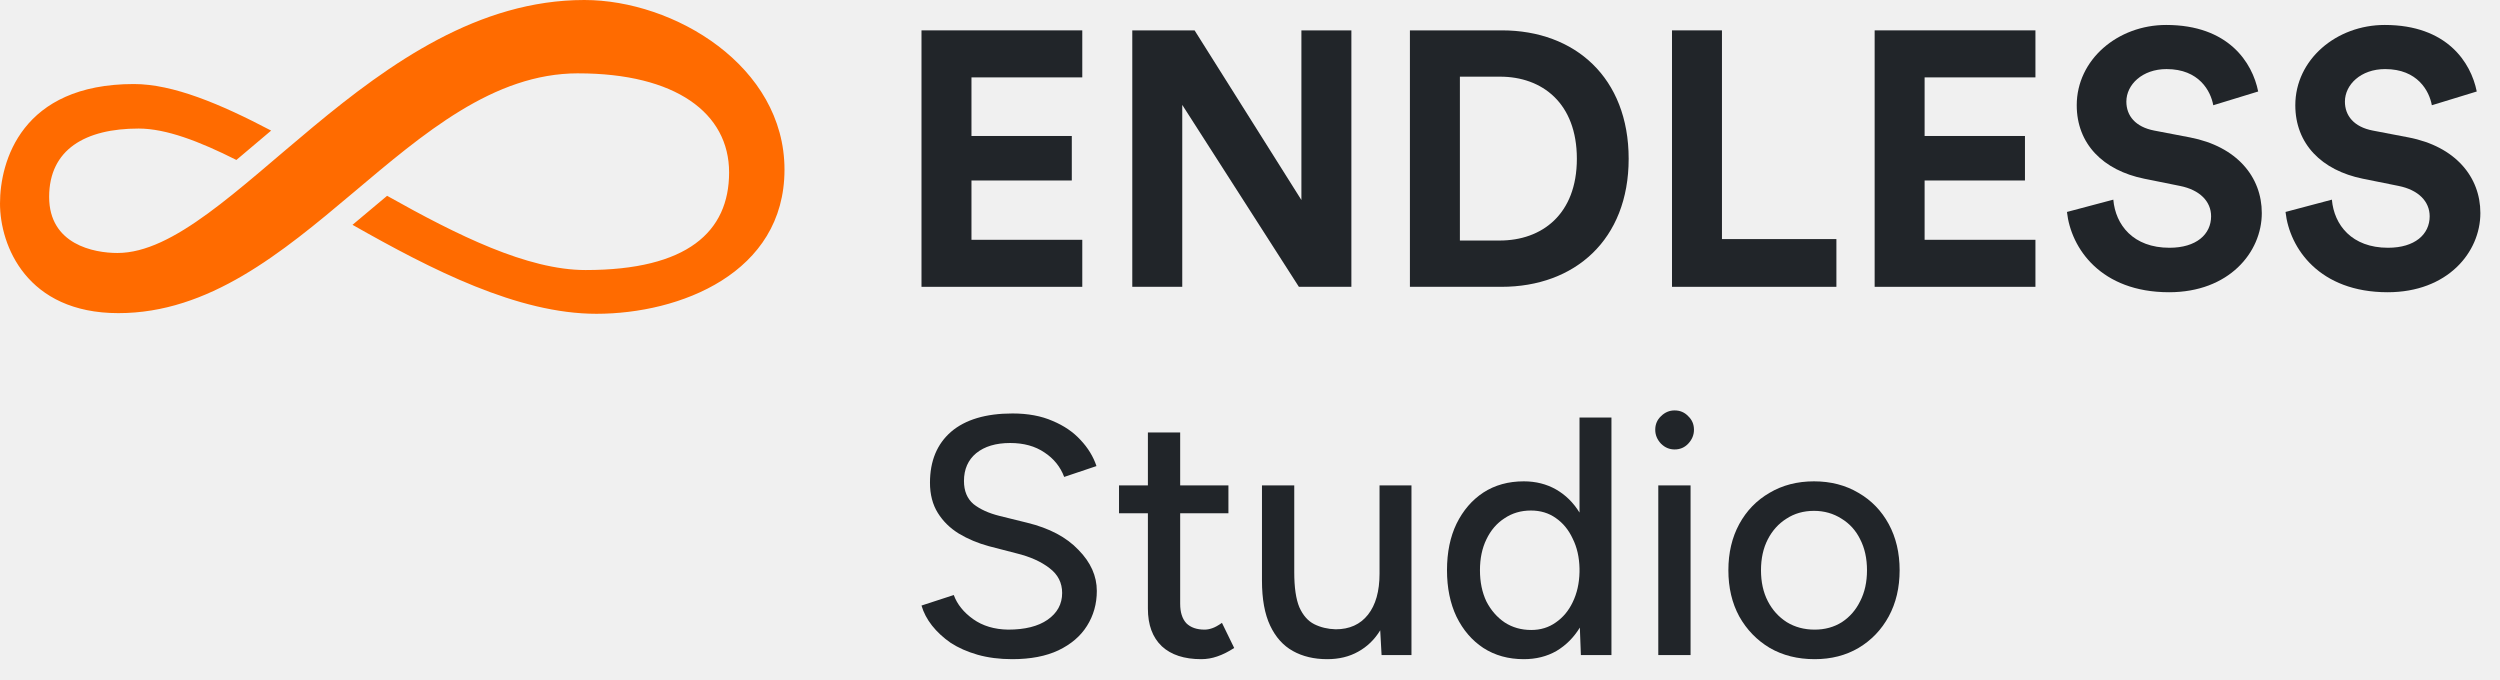
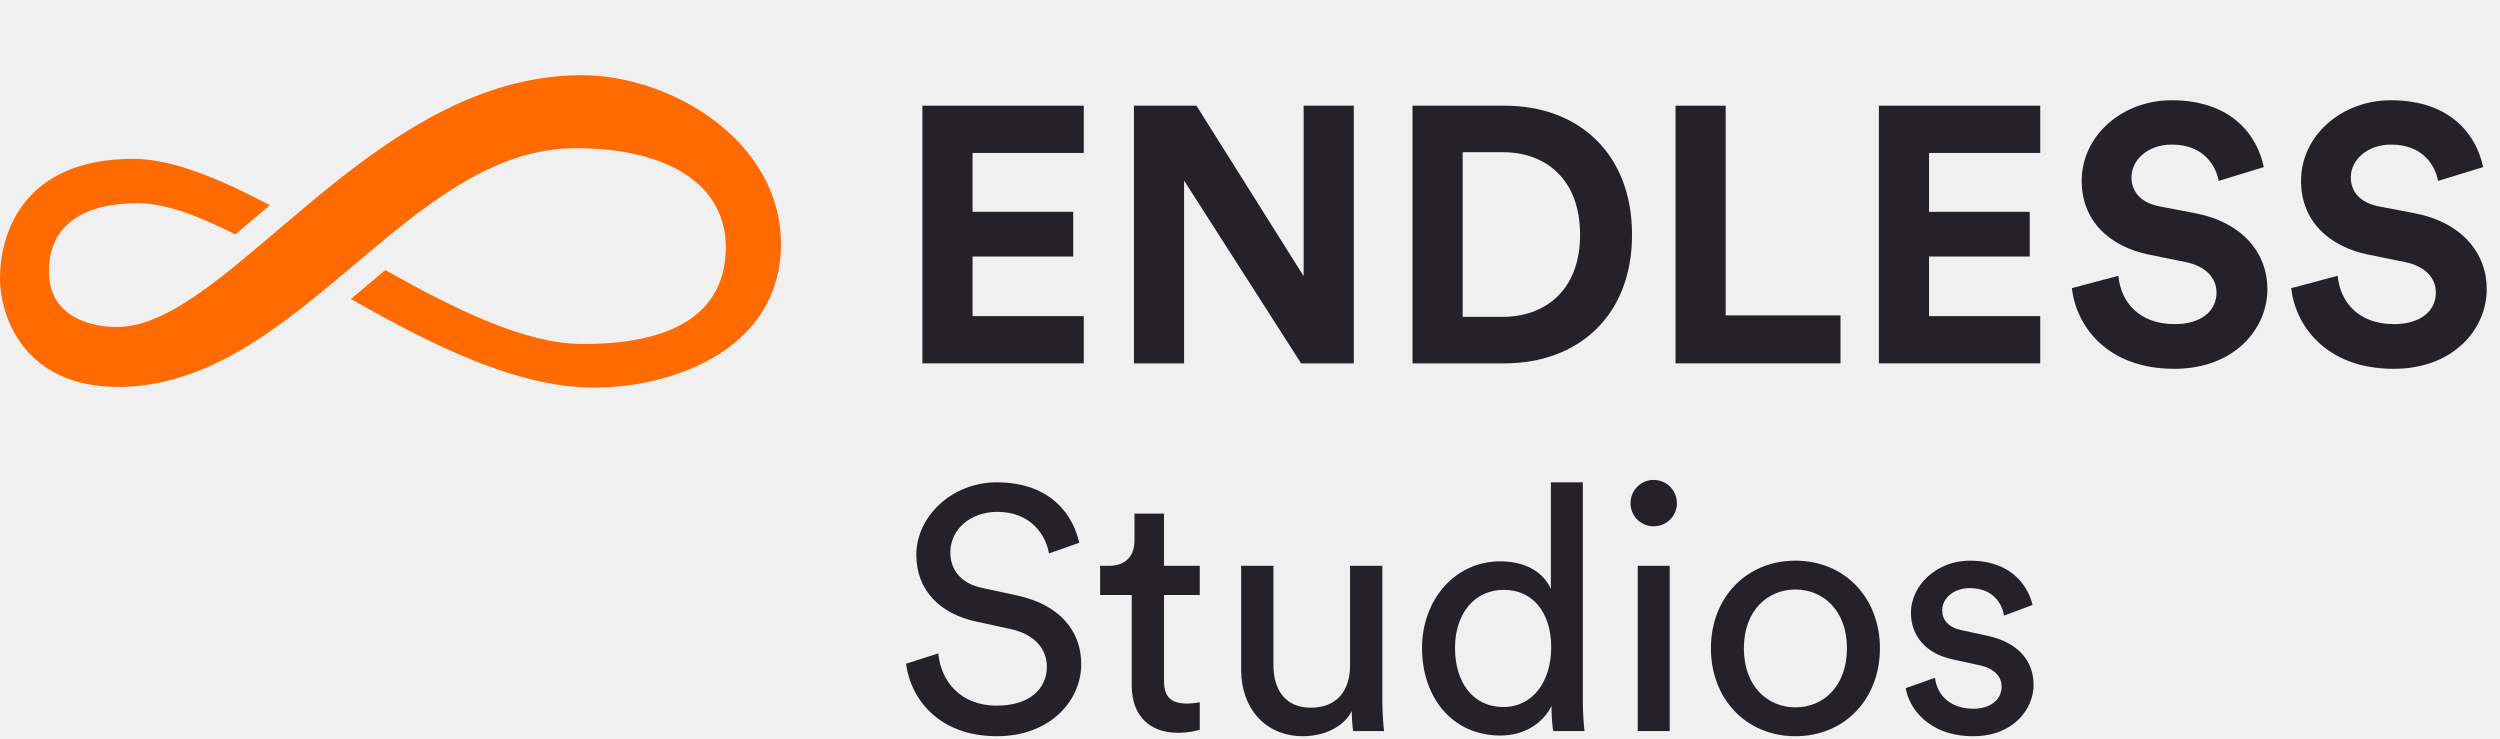
- <svg xmlns="http://www.w3.org/2000/svg" width="114" height="31" viewBox="0 0 114 31" fill="none">
-   <path d="M82.749 30.058C81.974 30.058 81.293 29.887 80.704 29.547C80.115 29.196 79.65 28.716 79.309 28.108C78.979 27.499 78.814 26.798 78.814 26.003C78.814 25.209 78.979 24.508 79.309 23.899C79.64 23.29 80.1 22.816 80.688 22.475C81.277 22.125 81.954 21.949 82.718 21.949C83.482 21.949 84.159 22.125 84.748 22.475C85.337 22.816 85.796 23.29 86.127 23.899C86.457 24.508 86.623 25.209 86.623 26.003C86.623 26.798 86.457 27.499 86.127 28.108C85.796 28.716 85.337 29.196 84.748 29.547C84.169 29.887 83.503 30.058 82.749 30.058ZM82.749 28.711C83.214 28.711 83.627 28.598 83.989 28.371C84.35 28.134 84.629 27.814 84.825 27.411C85.032 27.009 85.135 26.54 85.135 26.003C85.135 25.467 85.032 24.997 84.825 24.595C84.629 24.193 84.345 23.878 83.973 23.651C83.601 23.414 83.183 23.295 82.718 23.295C82.243 23.295 81.825 23.414 81.463 23.651C81.102 23.878 80.818 24.193 80.611 24.595C80.404 24.997 80.301 25.467 80.301 26.003C80.301 26.54 80.404 27.009 80.611 27.411C80.818 27.814 81.107 28.134 81.479 28.371C81.85 28.598 82.274 28.711 82.749 28.711Z" fill="#212529" />
-   <path d="M75.618 29.872V22.135H77.09V29.872H75.618ZM76.362 20.495C76.125 20.495 75.918 20.407 75.742 20.232C75.567 20.046 75.479 19.834 75.479 19.597C75.479 19.349 75.567 19.143 75.742 18.978C75.918 18.803 76.125 18.715 76.362 18.715C76.61 18.715 76.817 18.803 76.982 18.978C77.157 19.143 77.245 19.349 77.245 19.597C77.245 19.834 77.157 20.046 76.982 20.232C76.817 20.407 76.61 20.495 76.362 20.495Z" fill="#212529" />
-   <path d="M69.485 30.058C68.782 30.058 68.168 29.887 67.641 29.547C67.124 29.206 66.716 28.732 66.417 28.123C66.128 27.515 65.983 26.808 65.983 26.003C65.983 25.188 66.128 24.482 66.417 23.883C66.716 23.275 67.124 22.8 67.641 22.46C68.168 22.119 68.782 21.949 69.485 21.949C70.032 21.949 70.523 22.073 70.957 22.32C71.39 22.568 71.747 22.919 72.026 23.373V19.04H73.482V29.872H72.088L72.041 28.618C71.762 29.072 71.406 29.428 70.972 29.686C70.538 29.934 70.043 30.058 69.485 30.058ZM69.826 28.727C70.249 28.727 70.621 28.613 70.941 28.386C71.272 28.159 71.53 27.85 71.716 27.458C71.912 27.055 72.015 26.596 72.026 26.081V25.926C72.015 25.41 71.912 24.956 71.716 24.564C71.53 24.162 71.272 23.847 70.941 23.62C70.621 23.393 70.244 23.28 69.81 23.28C69.356 23.28 68.953 23.398 68.602 23.636C68.25 23.863 67.977 24.183 67.78 24.595C67.584 24.997 67.486 25.467 67.486 26.003C67.486 26.54 67.584 27.014 67.78 27.427C67.987 27.829 68.266 28.149 68.617 28.386C68.968 28.613 69.371 28.727 69.826 28.727Z" fill="#212529" />
-   <path d="M60.521 30.058C59.922 30.058 59.4 29.934 58.956 29.686C58.512 29.439 58.166 29.052 57.918 28.526C57.67 27.999 57.546 27.319 57.546 26.483V22.135H59.018V26.096C59.018 26.787 59.096 27.319 59.25 27.69C59.416 28.061 59.643 28.319 59.932 28.464C60.221 28.608 60.547 28.686 60.908 28.696C61.538 28.696 62.029 28.474 62.38 28.03C62.731 27.587 62.907 26.963 62.907 26.158V22.135H64.363V29.872H63L62.938 28.742C62.68 29.165 62.344 29.49 61.931 29.717C61.528 29.944 61.058 30.058 60.521 30.058Z" fill="#212529" />
-   <path d="M54.776 30.058C54.001 30.058 53.402 29.861 52.979 29.47C52.555 29.067 52.344 28.495 52.344 27.752V23.404H51.027V22.135H52.344V19.721H53.816V22.135H56.016V23.404H53.816V27.535C53.816 27.917 53.908 28.211 54.094 28.417C54.291 28.613 54.569 28.711 54.931 28.711C55.034 28.711 55.148 28.691 55.272 28.649C55.396 28.608 55.546 28.526 55.721 28.402L56.279 29.547C56.01 29.722 55.752 29.851 55.504 29.934C55.267 30.016 55.024 30.058 54.776 30.058Z" fill="#212529" />
-   <path d="M46.157 30.058C45.578 30.058 45.052 29.99 44.577 29.856C44.112 29.722 43.704 29.542 43.353 29.315C43.012 29.078 42.728 28.814 42.5 28.526C42.273 28.237 42.113 27.932 42.02 27.613L43.492 27.133C43.647 27.556 43.941 27.922 44.375 28.232C44.809 28.541 45.341 28.701 45.971 28.711C46.735 28.711 47.334 28.562 47.768 28.262C48.212 27.953 48.434 27.546 48.434 27.04C48.434 26.576 48.243 26.199 47.861 25.91C47.479 25.611 46.973 25.384 46.343 25.23L45.088 24.905C44.592 24.77 44.138 24.58 43.724 24.332C43.322 24.084 43.001 23.77 42.764 23.388C42.526 23.006 42.407 22.547 42.407 22.011C42.407 21.021 42.728 20.247 43.368 19.69C44.019 19.133 44.954 18.854 46.172 18.854C46.875 18.854 47.484 18.968 48.001 19.195C48.517 19.411 48.941 19.7 49.271 20.061C49.612 20.422 49.855 20.82 49.999 21.253L48.527 21.748C48.352 21.284 48.052 20.912 47.629 20.634C47.205 20.345 46.684 20.201 46.064 20.201C45.413 20.201 44.897 20.355 44.515 20.665C44.143 20.974 43.957 21.397 43.957 21.934C43.957 22.387 44.101 22.738 44.391 22.986C44.69 23.223 45.088 23.404 45.584 23.527L46.839 23.837C47.851 24.084 48.631 24.497 49.178 25.075C49.736 25.642 50.015 26.266 50.015 26.947C50.015 27.535 49.865 28.067 49.566 28.541C49.276 29.005 48.843 29.377 48.264 29.655C47.696 29.923 46.994 30.058 46.157 30.058Z" fill="#212529" />
-   <path d="M112.94 4.172L110.892 4.799C110.776 4.156 110.248 3.15 108.762 3.15C107.655 3.15 106.928 3.859 106.928 4.634C106.928 5.277 107.341 5.789 108.2 5.954L109.835 6.267C111.965 6.679 113.105 8.065 113.105 9.715C113.105 11.512 111.602 13.326 108.877 13.326C105.772 13.326 104.402 11.331 104.22 9.665L106.334 9.104C106.433 10.258 107.243 11.298 108.894 11.298C110.116 11.298 110.793 10.688 110.793 9.863C110.793 9.186 110.281 8.659 109.373 8.478L107.738 8.148C105.872 7.768 104.666 6.564 104.666 4.799C104.666 2.721 106.532 1.138 108.745 1.138C111.586 1.138 112.676 2.853 112.94 4.172Z" fill="#212529" />
-   <path d="M102.973 4.172L100.925 4.799C100.81 4.156 100.281 3.15 98.795 3.15C97.689 3.15 96.962 3.859 96.962 4.634C96.962 5.277 97.374 5.789 98.234 5.954L99.868 6.267C101.999 6.679 103.138 8.065 103.138 9.715C103.138 11.512 101.635 13.326 98.91 13.326C95.805 13.326 94.435 11.331 94.253 9.665L96.367 9.104C96.466 10.258 97.276 11.298 98.927 11.298C100.149 11.298 100.826 10.688 100.826 9.863C100.826 9.186 100.314 8.659 99.406 8.478L97.771 8.148C95.905 7.768 94.699 6.564 94.699 4.799C94.699 2.721 96.566 1.138 98.778 1.138C101.619 1.138 102.709 2.853 102.973 4.172Z" fill="#212529" />
-   <path d="M92.816 13.079H85.484V1.385H92.816V3.529H87.762V6.201H92.338V8.23H87.762V10.935H92.816V13.079Z" fill="#212529" />
-   <path d="M83.74 13.079H76.243V1.385H78.521V10.902H83.74V13.079Z" fill="#212529" />
-   <path d="M66.571 10.968H68.388C70.303 10.968 71.905 9.78 71.905 7.24C71.905 4.7 70.32 3.496 68.404 3.496H66.571V10.968ZM68.47 13.079H64.292V1.385H68.487C71.823 1.385 74.267 3.546 74.267 7.24C74.267 10.935 71.806 13.079 68.47 13.079Z" fill="#212529" />
-   <path d="M61.623 13.079H59.229L53.911 4.783V13.079H51.632V1.385H54.473L59.344 9.121V1.385H61.623V13.079Z" fill="#212529" />
-   <path d="M49.352 13.079H42.02V1.385H49.352V3.529H44.299V6.201H48.874V8.23H44.299V10.935H49.352V13.079Z" fill="#212529" />
-   <path d="M26.365 3.345C30.813 3.345 33.247 5.157 33.247 7.863C33.247 10.57 31.343 12.314 26.703 12.314C24.048 12.314 20.858 10.729 17.652 8.929L16.104 10.227L16.074 10.252C19.696 12.307 23.611 14.309 27.198 14.309C30.999 14.309 35.773 12.46 35.773 7.735C35.773 3.01 30.742 0 26.646 0C16.996 0 10.465 11.536 5.355 11.536C4.28 11.536 2.241 11.149 2.241 8.98C2.241 6.811 3.895 5.862 6.322 5.862C7.566 5.862 9.085 6.441 10.779 7.294L12.364 5.955C10.049 4.737 7.889 3.832 6.106 3.832C0.973 3.832 0 7.369 0 9.28C0 11.192 1.21 14.279 5.398 14.279C13.645 14.279 18.641 3.344 26.365 3.344V3.345Z" fill="#FF6B00" />
+ <svg xmlns="http://www.w3.org/2000/svg" width="105" height="31" viewBox="0 0 1761 518" fill="none">
+   <path d="M1749.1 116.76L1717.35 126.488C1715.56 116.504 1707.37 100.888 1684.33 100.888C1667.18 100.888 1655.91 111.896 1655.91 123.928C1655.91 133.912 1662.31 141.848 1675.63 144.408L1700.97 149.272C1733.99 155.672 1751.66 177.176 1751.66 202.776C1751.66 230.68 1728.36 258.84 1686.12 258.84C1637.99 258.84 1616.75 227.864 1613.93 202.008L1646.7 193.304C1648.23 211.224 1660.78 227.352 1686.38 227.352C1705.32 227.352 1715.82 217.88 1715.82 205.08C1715.82 194.584 1707.88 186.392 1693.8 183.576L1668.46 178.456C1639.53 172.568 1620.84 153.88 1620.84 126.488C1620.84 94.232 1649.77 69.656 1684.07 69.656C1728.11 69.656 1745 96.28 1749.1 116.76Z" fill="#252129" />
+   <path d="M1594.6 116.76L1562.85 126.488C1561.06 116.504 1552.87 100.888 1529.83 100.888C1512.68 100.888 1501.41 111.896 1501.41 123.928C1501.41 133.912 1507.81 141.848 1521.13 144.408L1546.47 149.272C1579.49 155.672 1597.16 177.176 1597.16 202.776C1597.16 230.68 1573.86 258.84 1531.62 258.84C1483.49 258.84 1462.25 227.864 1459.43 202.008L1492.2 193.304C1493.73 211.224 1506.28 227.352 1531.88 227.352C1550.82 227.352 1561.32 217.88 1561.32 205.08C1561.32 194.584 1553.38 186.392 1539.3 183.576L1513.96 178.456C1485.03 172.568 1466.34 153.88 1466.34 126.488C1466.34 94.232 1495.27 69.656 1529.57 69.656C1573.61 69.656 1590.5 96.28 1594.6 116.76Z" fill="#252129" />
+   <path d="M1437.15 255H1323.49V73.496H1437.15V106.776H1358.81V148.248H1429.73V179.736H1358.81V221.72H1437.15V255Z" fill="#252129" />
+   <path d="M1296.46 255H1180.24V73.496H1215.56V221.208H1296.46V255Z" fill="#252129" />
+   <path d="M1030.31 222.232H1058.47C1088.17 222.232 1113 203.8 1113 164.376C1113 124.952 1088.43 106.264 1058.73 106.264H1030.31V222.232ZM1059.75 255H994.986V73.496H1060.01C1111.72 73.496 1149.61 107.032 1149.61 164.376C1149.61 221.72 1111.47 255 1059.75 255Z" fill="#252129" />
+   <path d="M953.616 255H916.496L834.064 126.232V255H798.736V73.496H842.768L918.288 193.56V73.496H953.616V255Z" fill="#252129" />
+   <path d="M763.4 255H649.736V73.496H763.4V106.776H685.064V148.248H755.976V179.736H685.064V221.72H763.4V255Z" fill="#252129" />
+   <g clip-path="url(#clip0_1_27)">
+     <path d="M405.43 103.43C473.83 103.43 511.25 131.3 511.25 172.92C511.25 214.54 481.98 241.36 410.63 241.36C369.79 241.36 320.75 216.98 271.44 189.3L247.63 209.27L247.18 209.65C302.88 241.25 363.07 272.04 418.23 272.04C476.69 272.04 550.1 243.6 550.1 170.94C550.1 98.28 472.73 52 409.74 52C261.35 52 160.93 229.39 82.35 229.39C65.81 229.39 34.46 223.45 34.46 190.09C34.46 156.73 59.89 142.15 97.21 142.15C116.35 142.15 139.7 151.04 165.75 164.16L190.12 143.58C154.52 124.84 121.31 110.92 93.9 110.92C14.96 110.92 0 165.32 0 194.71C0 224.1 18.6 271.58 83 271.58C209.83 271.58 286.65 103.42 405.43 103.42V103.43Z" fill="#FF6B00" />
+   </g>
+   <path d="M1342.44 483.75L1363.01 476.49C1364.46 488.59 1373.66 498.27 1390.11 498.27C1402.94 498.27 1409.96 491.01 1409.96 482.782C1409.96 475.522 1404.63 469.956 1394.95 467.778L1375.11 463.422C1356.96 459.55 1346.07 447.208 1346.07 430.752C1346.07 410.908 1364.7 393.968 1387.45 393.968C1419.39 393.968 1429.32 414.78 1431.74 425.186L1411.65 432.688C1410.68 426.638 1405.84 413.328 1387.45 413.328C1375.83 413.328 1368.09 420.83 1368.09 428.816C1368.09 435.834 1372.45 440.916 1381.4 442.852L1400.28 446.966C1421.33 451.564 1432.46 464.39 1432.46 481.572C1432.46 498.028 1418.67 517.63 1389.87 517.63C1357.93 517.63 1344.37 497.06 1342.44 483.75Z" fill="#252129" />
+   <path d="M1264.69 497.302C1284.05 497.302 1300.99 482.782 1300.99 455.678C1300.99 428.816 1284.05 414.296 1264.69 414.296C1245.33 414.296 1228.39 428.816 1228.39 455.678C1228.39 482.782 1245.33 497.302 1264.69 497.302ZM1264.69 393.968C1299.54 393.968 1324.22 420.346 1324.22 455.678C1324.22 491.252 1299.54 517.63 1264.69 517.63C1229.84 517.63 1205.16 491.252 1205.16 455.678C1205.16 420.346 1229.84 393.968 1264.69 393.968Z" fill="#252129" />
+   <path d="M1176.14 514H1153.63V397.598H1176.14V514ZM1148.55 353.554C1148.55 344.358 1155.81 337.098 1164.76 337.098C1173.96 337.098 1181.22 344.358 1181.22 353.554C1181.22 362.508 1173.96 369.768 1164.76 369.768C1155.81 369.768 1148.55 362.508 1148.55 353.554Z" fill="#252129" />
+   <path d="M1024.91 455.436C1024.91 479.394 1037.25 497.06 1059.03 497.06C1079.85 497.06 1092.67 478.91 1092.67 454.952C1092.67 430.994 1080.09 414.538 1059.28 414.538C1038.46 414.538 1024.91 431.478 1024.91 455.436ZM1092.91 498.27V496.334C1087.35 507.466 1075.01 517.146 1056.86 517.146C1022.73 517.146 1001.68 490.042 1001.68 455.436C1001.68 422.524 1023.94 394.452 1056.86 394.452C1077.43 394.452 1088.56 404.616 1092.43 414.054V338.792H1114.94V492.462C1114.94 503.594 1115.9 512.064 1116.15 514H1094.12C1093.64 511.338 1092.91 505.288 1092.91 498.27Z" fill="#252129" />
+   <path d="M952.186 499.964C945.894 512.064 931.374 517.63 917.822 517.63C890.718 517.63 874.262 497.302 874.262 470.924V397.598H897.01V467.536C897.01 483.508 904.27 497.544 923.388 497.544C941.78 497.544 950.976 485.444 950.976 467.778V397.598H973.724V492.462C973.724 501.658 974.45 509.886 974.934 514H953.154C952.67 511.338 952.186 504.804 952.186 499.964Z" fill="#252129" />
+   <path d="M819.94 360.814V397.598H845.108V418.168H819.94V478.668C819.94 489.316 824.296 494.64 836.154 494.64C839.058 494.64 843.172 494.156 845.108 493.672V513.032C843.172 513.758 837.364 515.21 829.62 515.21C809.776 515.21 797.192 503.11 797.192 482.056V418.168H774.928V397.598H781.22C793.804 397.598 799.128 389.854 799.128 379.69V360.814H819.94Z" fill="#252129" />
+   <path d="M760.164 381.384L738.868 388.886C736.932 376.544 726.526 359.604 702.568 359.604C683.208 359.604 669.414 372.188 669.414 388.16C669.414 400.502 676.916 409.94 691.436 413.086L717.088 418.652C745.644 424.944 761.616 442.852 761.616 466.81C761.616 493.43 738.868 517.63 702.326 517.63C660.944 517.63 641.342 491.01 638.196 466.568L660.944 459.308C662.638 478.426 676.19 496.092 702.084 496.092C725.8 496.092 737.416 483.75 737.416 468.746C737.416 456.404 728.946 445.756 711.764 442.126L687.322 436.802C662.88 431.478 645.456 415.506 645.456 389.854C645.456 362.992 670.382 338.792 702.084 338.792C740.804 338.792 756.292 362.75 760.164 381.384Z" fill="#252129" />
+   <defs>
+     <clipPath id="clip0_1_27">
+       <rect width="550.11" height="220.03" fill="white" transform="translate(0 52)" />
+     </clipPath>
+   </defs>
</svg>
